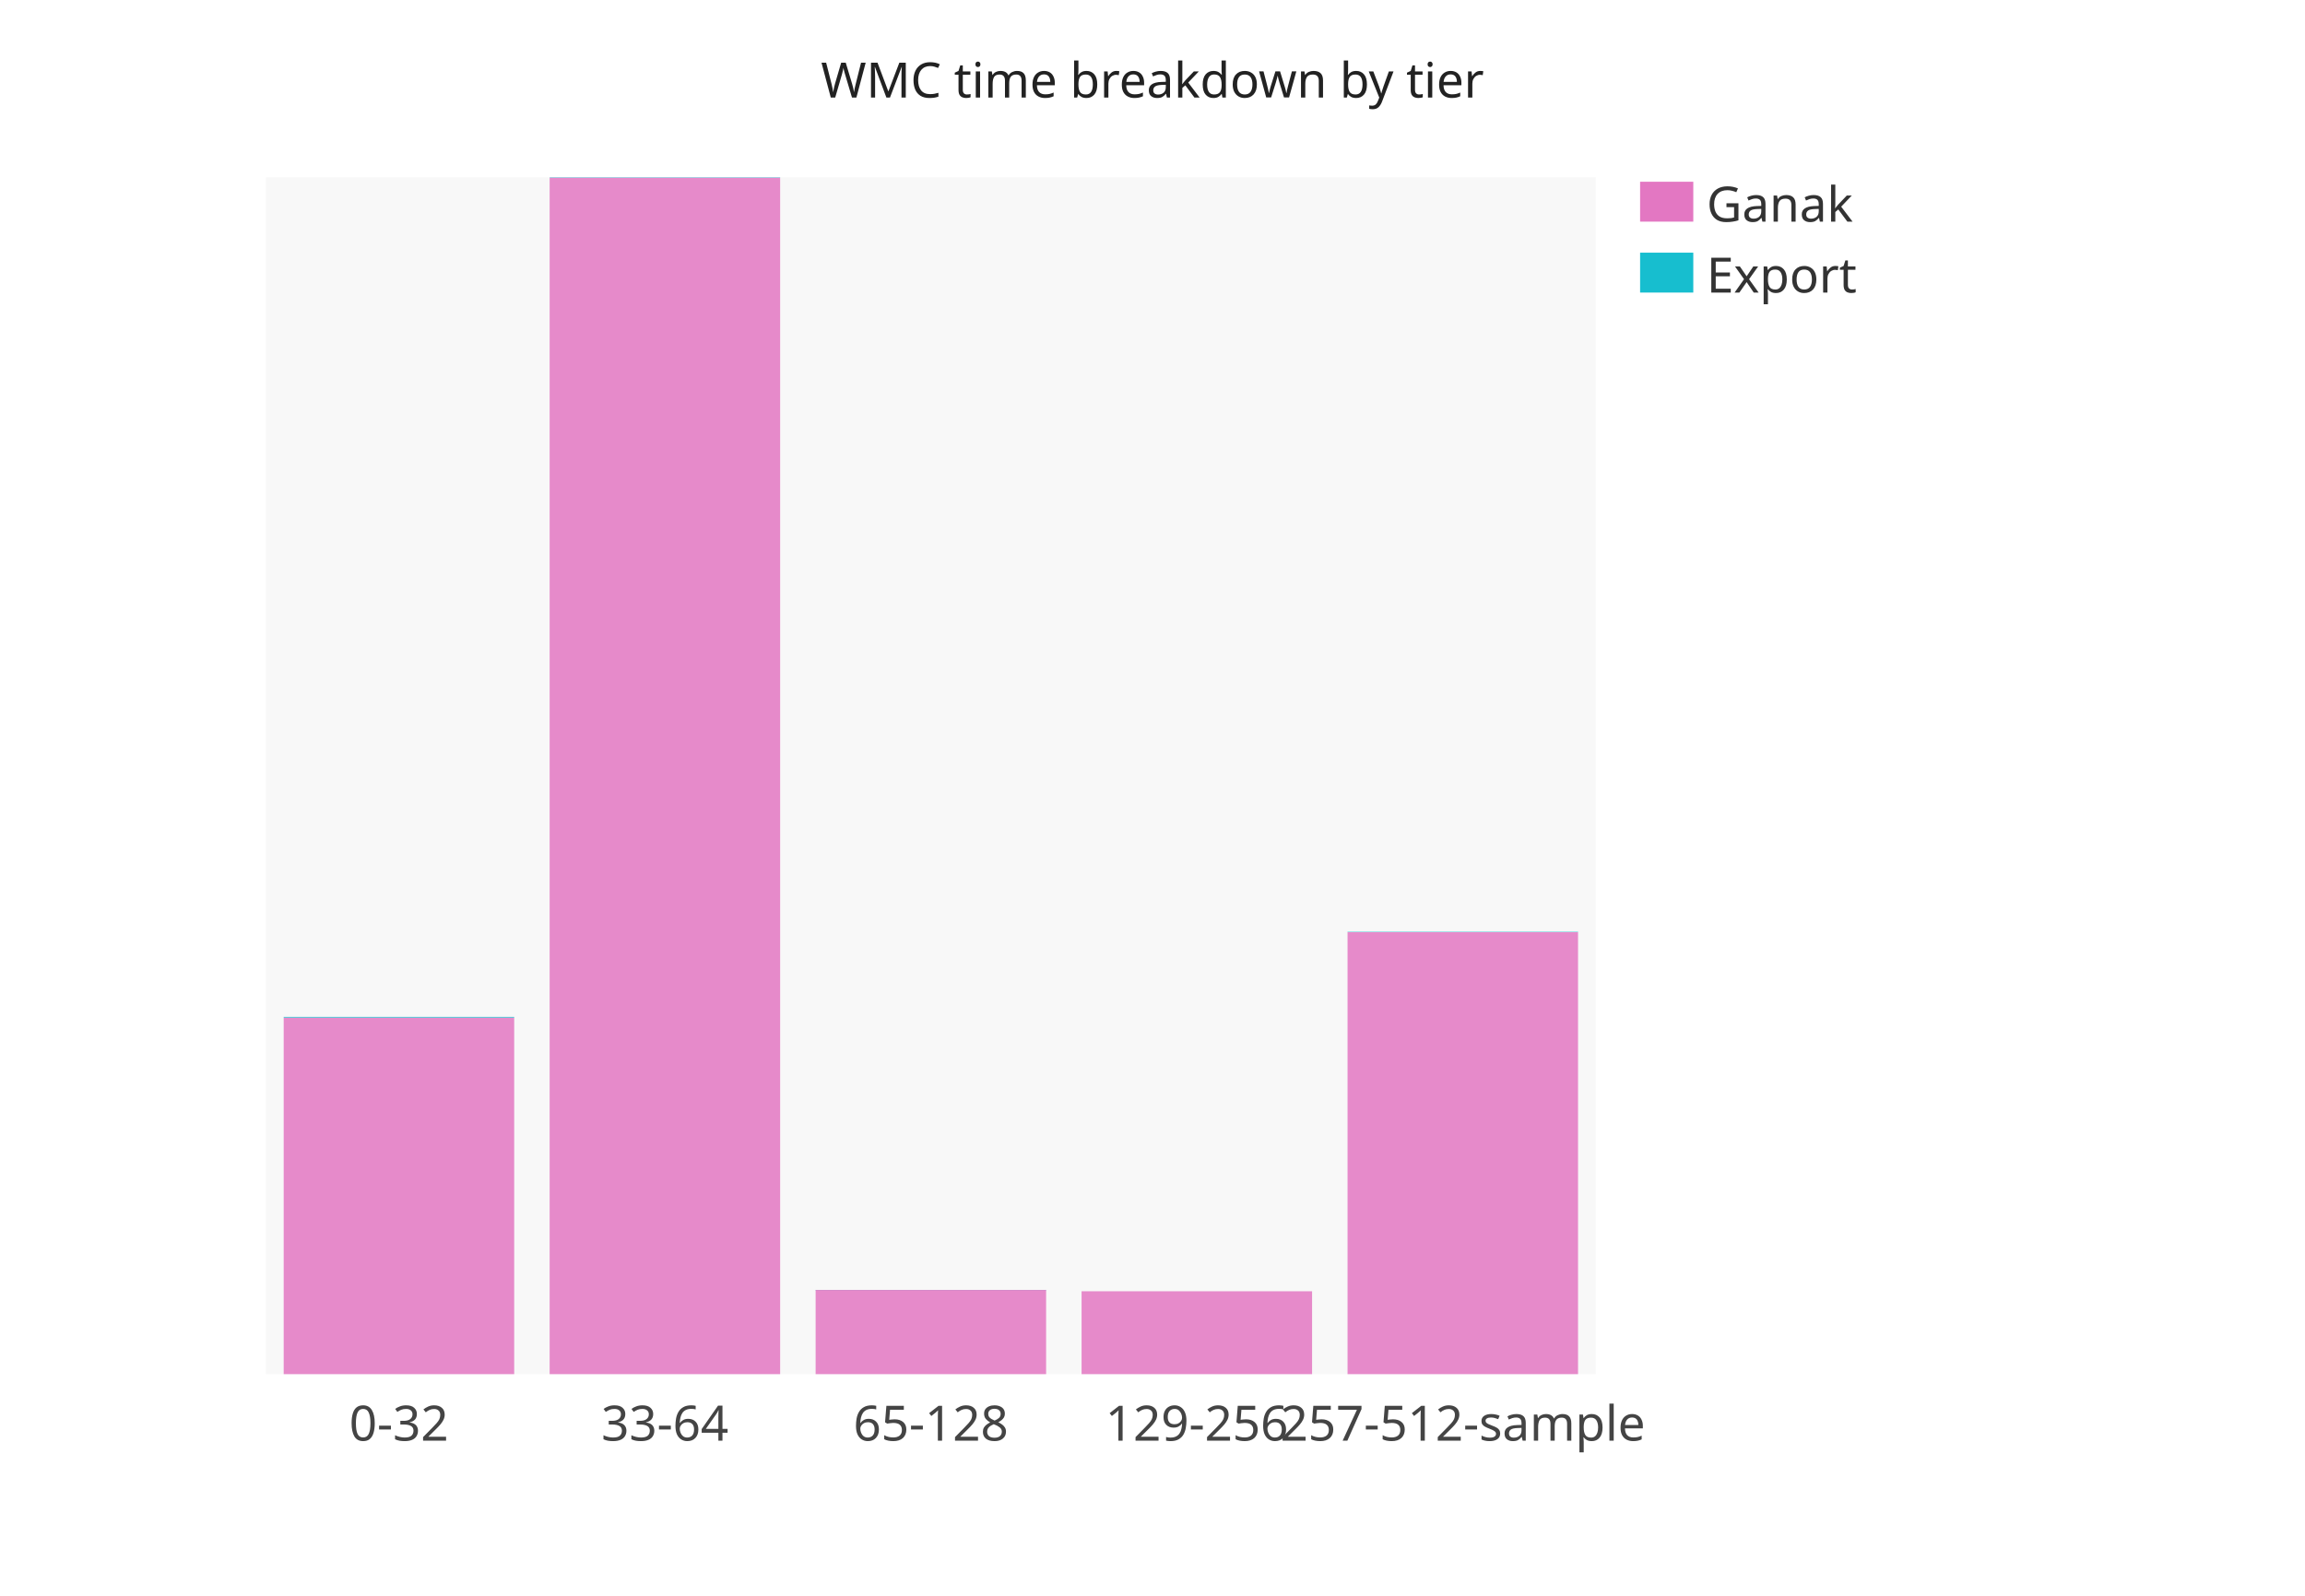
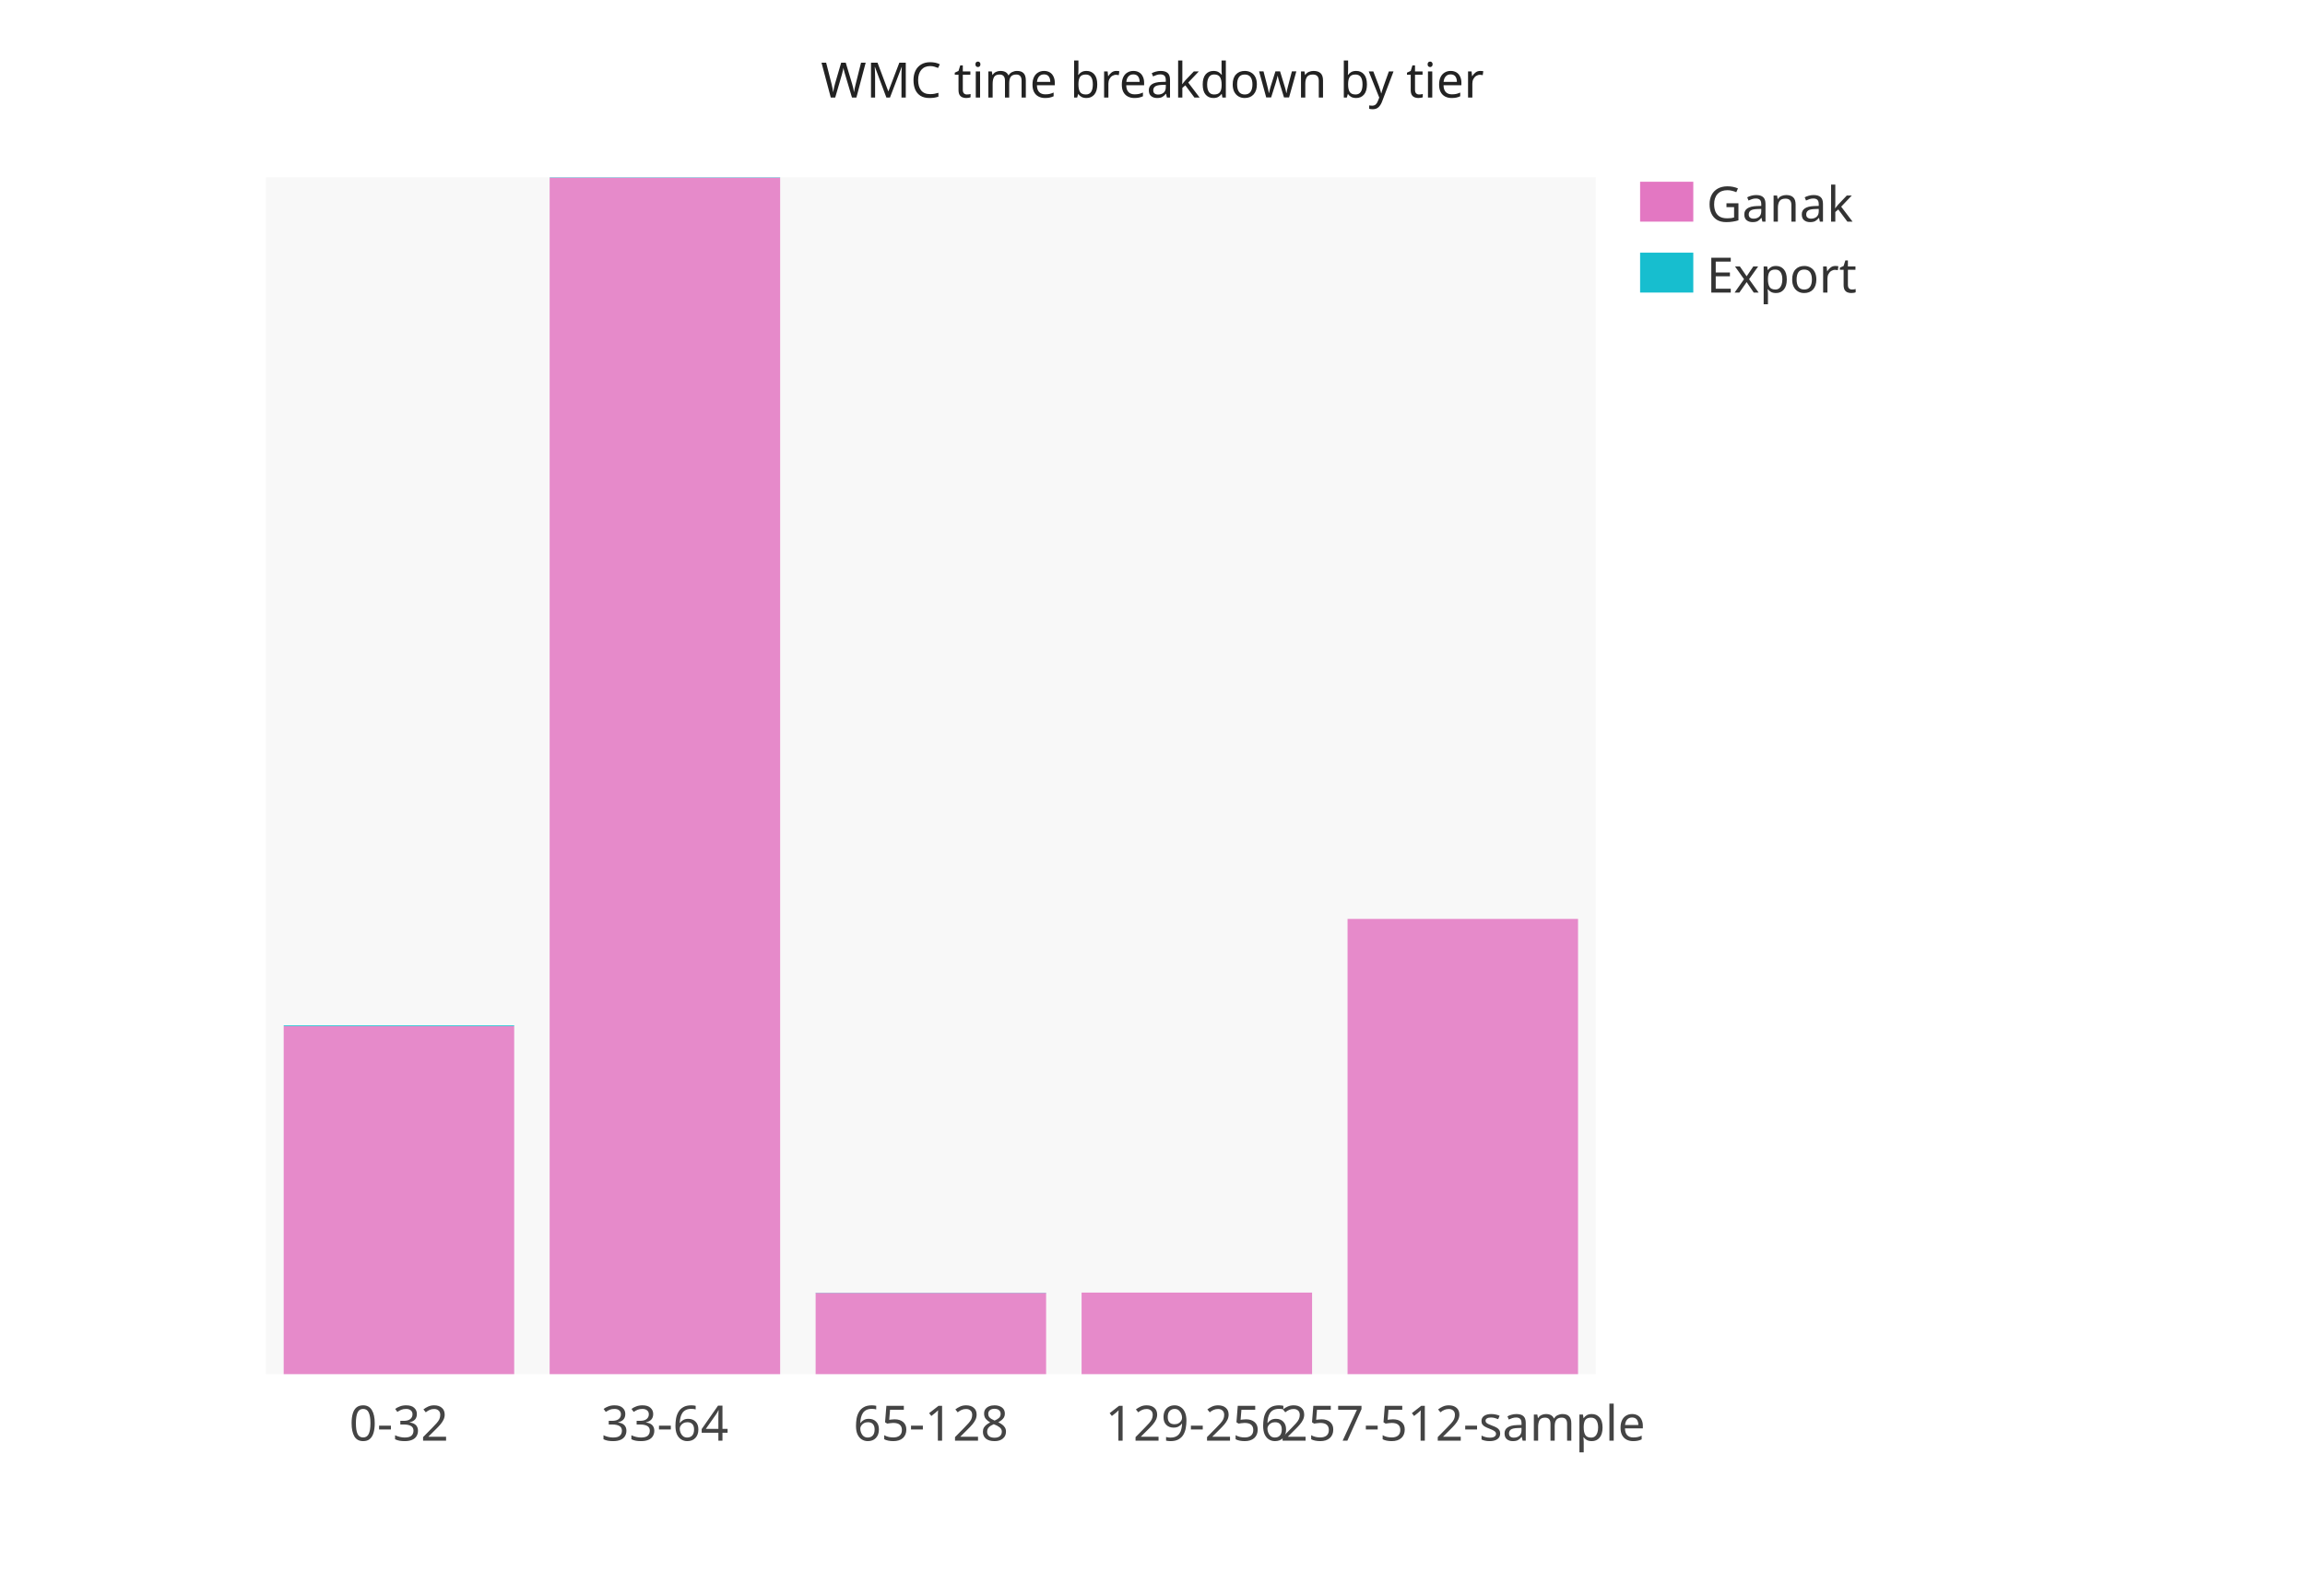
<svg xmlns="http://www.w3.org/2000/svg" width="520" height="360" viewBox="0 0 520 360">
  <style>text{font-family:sans-serif;font-size:11px;}</style>
  <rect x="60.0" y="40.0" width="300.0" height="270.0" fill="#f8f8f8" opacity="1.00" />
  <text x="260.0" y="22.0" text-anchor="middle" fill="#222" font-size="13">WMC time breakdown by tier</text>
  <text x="90.0" y="325.0" text-anchor="middle" fill="#444" font-size="10">0-32</text>
-   <rect x="64.0" y="229.4" width="52.0" height="0.2" fill="#17becf" opacity="0.85" />
-   <rect x="64.0" y="229.6" width="52.0" height="80.4" fill="#e377c2" opacity="0.85" />
+   <rect x="64.0" y="231.3" width="52.0" height="0.2" fill="#17becf" opacity="0.85" />
+   <rect x="64.0" y="231.5" width="52.0" height="78.5" fill="#e377c2" opacity="0.85" />
  <text x="150.0" y="325.0" text-anchor="middle" fill="#444" font-size="10">33-64</text>
  <rect x="124.0" y="40.0" width="52.0" height="0.1" fill="#17becf" opacity="0.85" />
  <rect x="124.0" y="40.1" width="52.0" height="269.9" fill="#e377c2" opacity="0.85" />
  <text x="210.0" y="325.0" text-anchor="middle" fill="#444" font-size="10">65-128</text>
-   <rect x="184.0" y="291.0" width="52.0" height="0.1" fill="#17becf" opacity="0.85" />
-   <rect x="184.0" y="291.0" width="52.0" height="19.0" fill="#e377c2" opacity="0.85" />
+   <rect x="184.0" y="291.7" width="52.0" height="0.1" fill="#17becf" opacity="0.85" />
+   <rect x="184.0" y="291.7" width="52.0" height="18.3" fill="#e377c2" opacity="0.85" />
  <text x="270.0" y="325.0" text-anchor="middle" fill="#444" font-size="10">129-256</text>
-   <rect x="244.0" y="291.3" width="52.0" height="0.0" fill="#17becf" opacity="0.85" />
-   <rect x="244.0" y="291.3" width="52.0" height="18.7" fill="#e377c2" opacity="0.85" />
+   <rect x="244.0" y="291.6" width="52.0" height="0.0" fill="#17becf" opacity="0.85" />
+   <rect x="244.0" y="291.6" width="52.0" height="18.4" fill="#e377c2" opacity="0.85" />
  <text x="330.0" y="325.0" text-anchor="middle" fill="#444" font-size="10">257-512-sample</text>
-   <rect x="304.0" y="210.2" width="52.0" height="0.1" fill="#17becf" opacity="0.85" />
-   <rect x="304.0" y="210.3" width="52.0" height="99.7" fill="#e377c2" opacity="0.85" />
+   <rect x="304.0" y="207.2" width="52.0" height="0.0" fill="#17becf" opacity="0.85" />
+   <rect x="304.0" y="207.3" width="52.0" height="102.7" fill="#e377c2" opacity="0.85" />
  <rect x="370.0" y="41.0" width="12.0" height="9.0" fill="#e377c2" opacity="1.00" />
  <text x="385.0" y="50.0" text-anchor="start" fill="#333" font-size="10">Ganak</text>
  <rect x="370.0" y="57.0" width="12.0" height="9.0" fill="#17becf" opacity="1.00" />
  <text x="385.0" y="66.0" text-anchor="start" fill="#333" font-size="10">Export</text>
</svg>
